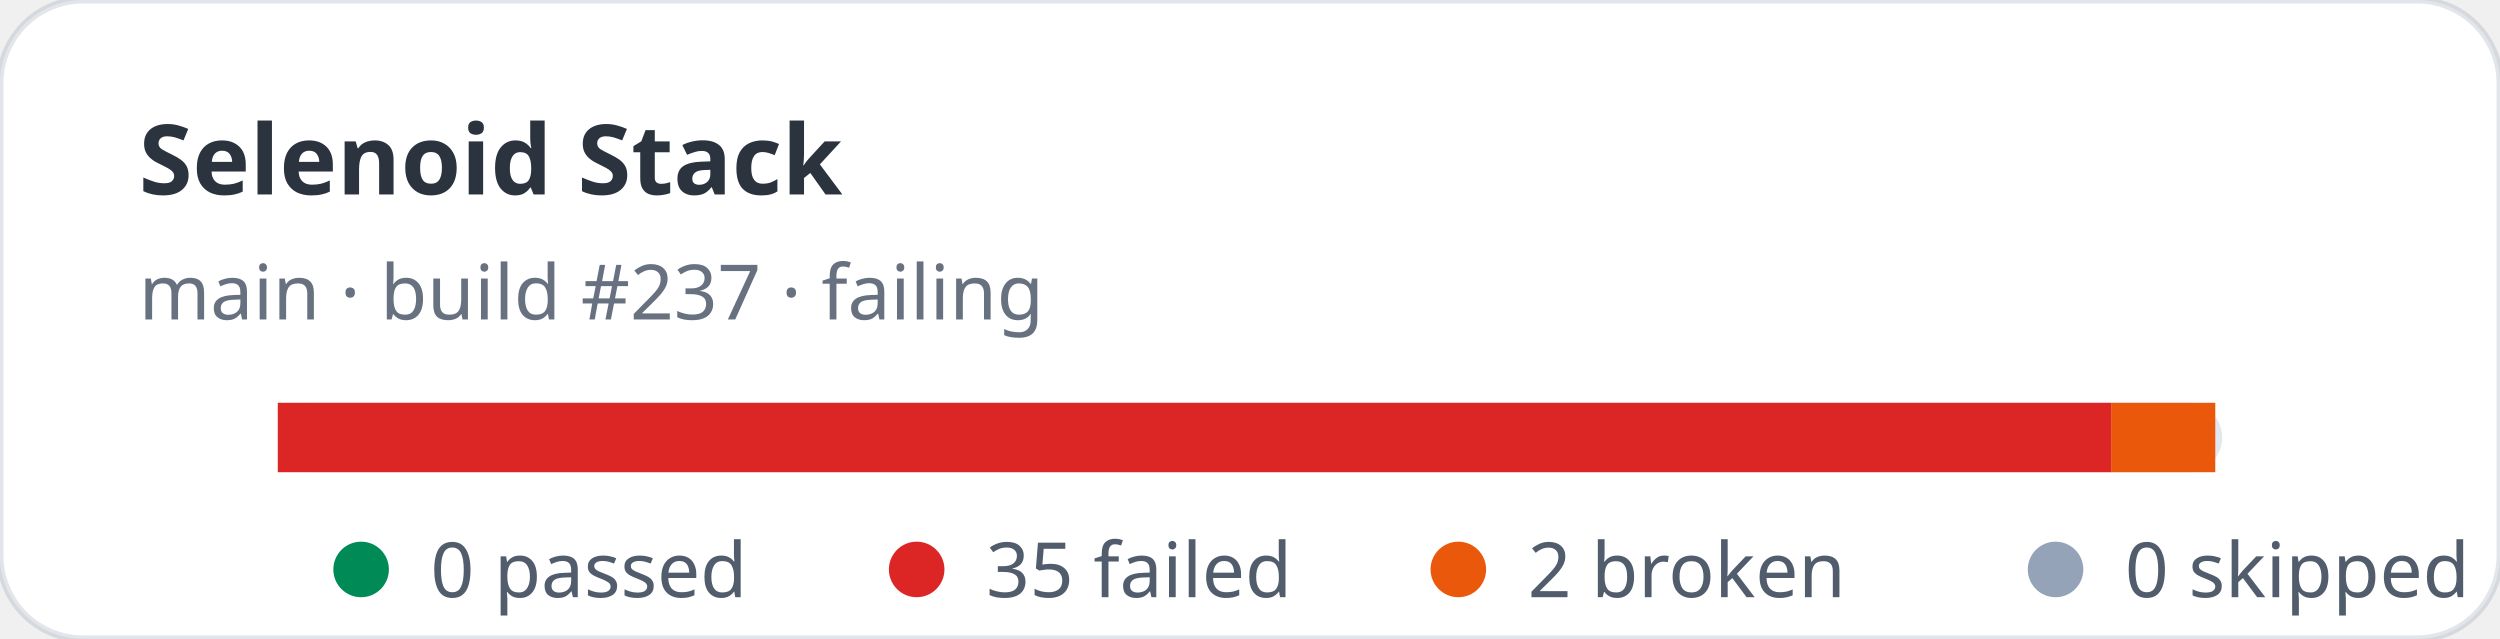
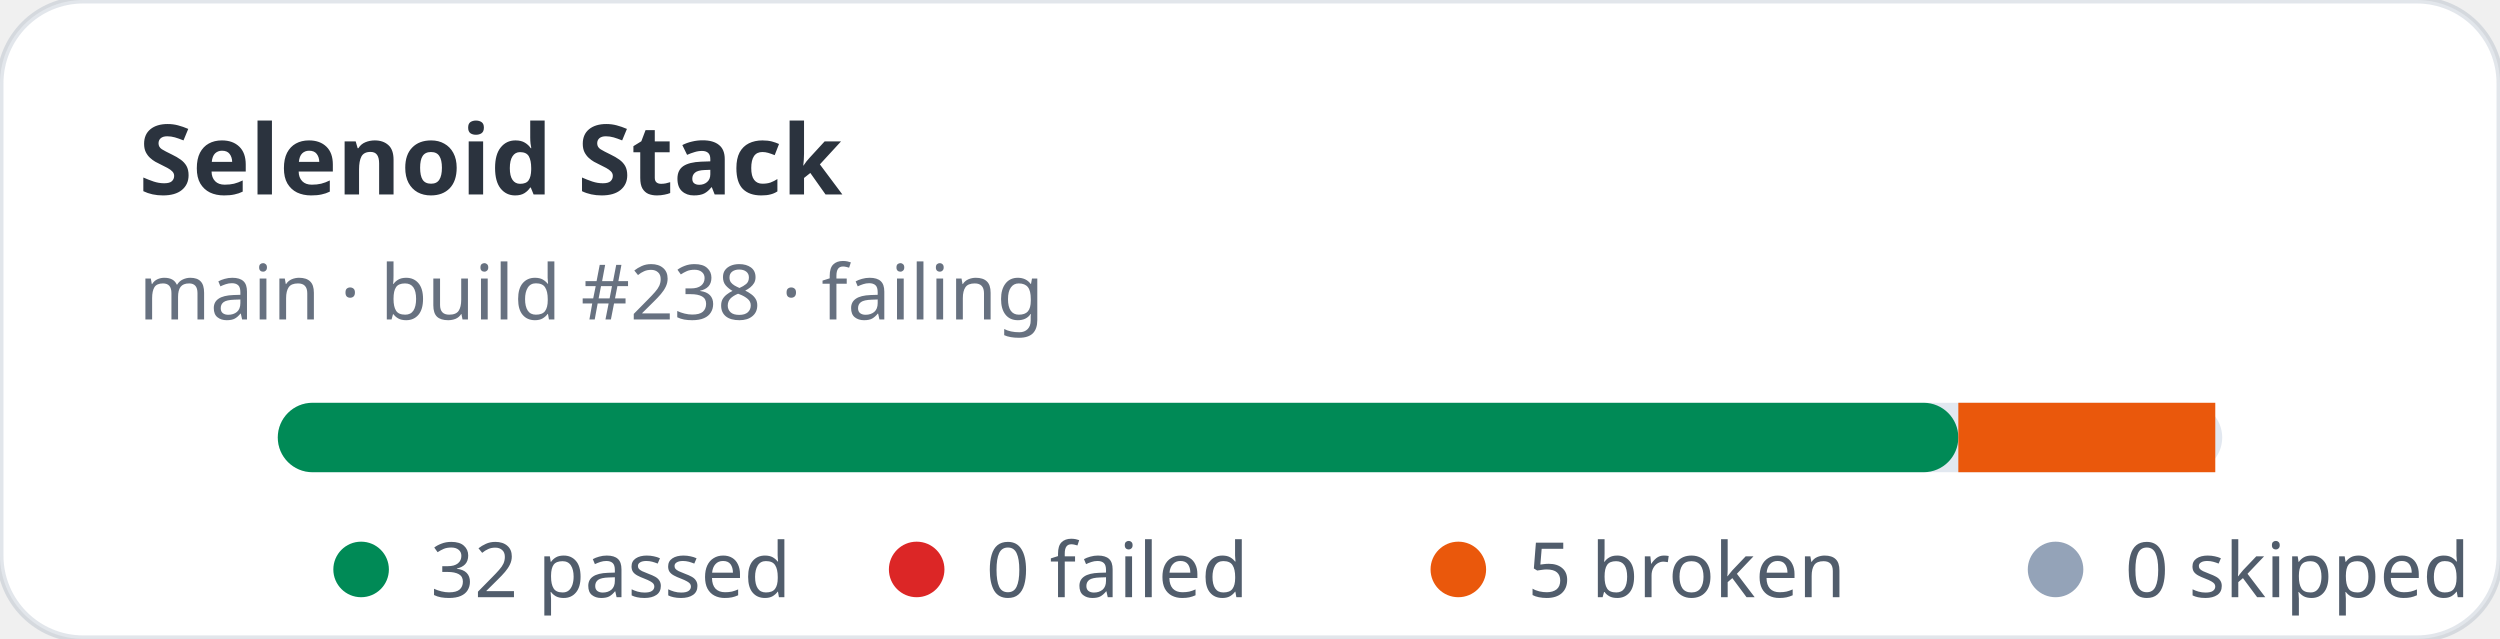
- <svg xmlns="http://www.w3.org/2000/svg" width="360" height="92" viewBox="0 0 360 92" role="img" aria-label="Selenoid Stack stats: 0 passed, 35 failed">
+ <svg xmlns="http://www.w3.org/2000/svg" width="360" height="92" viewBox="0 0 360 92" role="img" aria-label="Selenoid Stack stats: 32 passed, 0 failed">
  <rect width="360" height="92" rx="12" fill="#ffffff" stroke="rgba(11,48,86,0.12)" />
  <text x="20" y="28" fill="rgba(1,10,24,0.83)" font-family="ui-sans-serif,system-ui,sans-serif" font-size="14" font-weight="700">Selenoid Stack</text>
-   <text x="20" y="46" fill="rgba(2,19,44,0.6)" font-family="ui-sans-serif,system-ui,sans-serif" font-size="11">main · build #237 · failing</text>
+   <text x="20" y="46" fill="rgba(2,19,44,0.6)" font-family="ui-sans-serif,system-ui,sans-serif" font-size="11">main · build #238 · failing</text>
  <rect x="40" y="58" width="280" height="10" rx="5" fill="#e2e8f0" />
-   <rect x="40" y="58" width="264" height="10" fill="#dc2626" />
-   <rect x="304" y="58" width="15" height="10" fill="#ea580c" />
+   <rect x="40" y="58" width="242" height="10" rx="5" fill="#008a56" />
+   <rect x="282" y="58" width="37" height="10" fill="#ea580c" />
  <g font-family="ui-sans-serif,system-ui,sans-serif" font-size="11" fill="rgba(1,18,40,0.68)">
    <circle cx="52" cy="82" r="4" fill="#008a56" />
-     <text x="62" y="86">0 passed</text>
+     <text x="62" y="86">32 passed</text>
    <circle cx="132" cy="82" r="4" fill="#dc2626" />
-     <text x="142" y="86">35 failed</text>
+     <text x="142" y="86">0 failed</text>
    <circle cx="210" cy="82" r="4" fill="#ea580c" />
-     <text x="220" y="86">2 broken</text>
+     <text x="220" y="86">5 broken</text>
    <circle cx="296" cy="82" r="4" fill="#94a3b8" />
    <text x="306" y="86">0 skipped</text>
  </g>
</svg>
